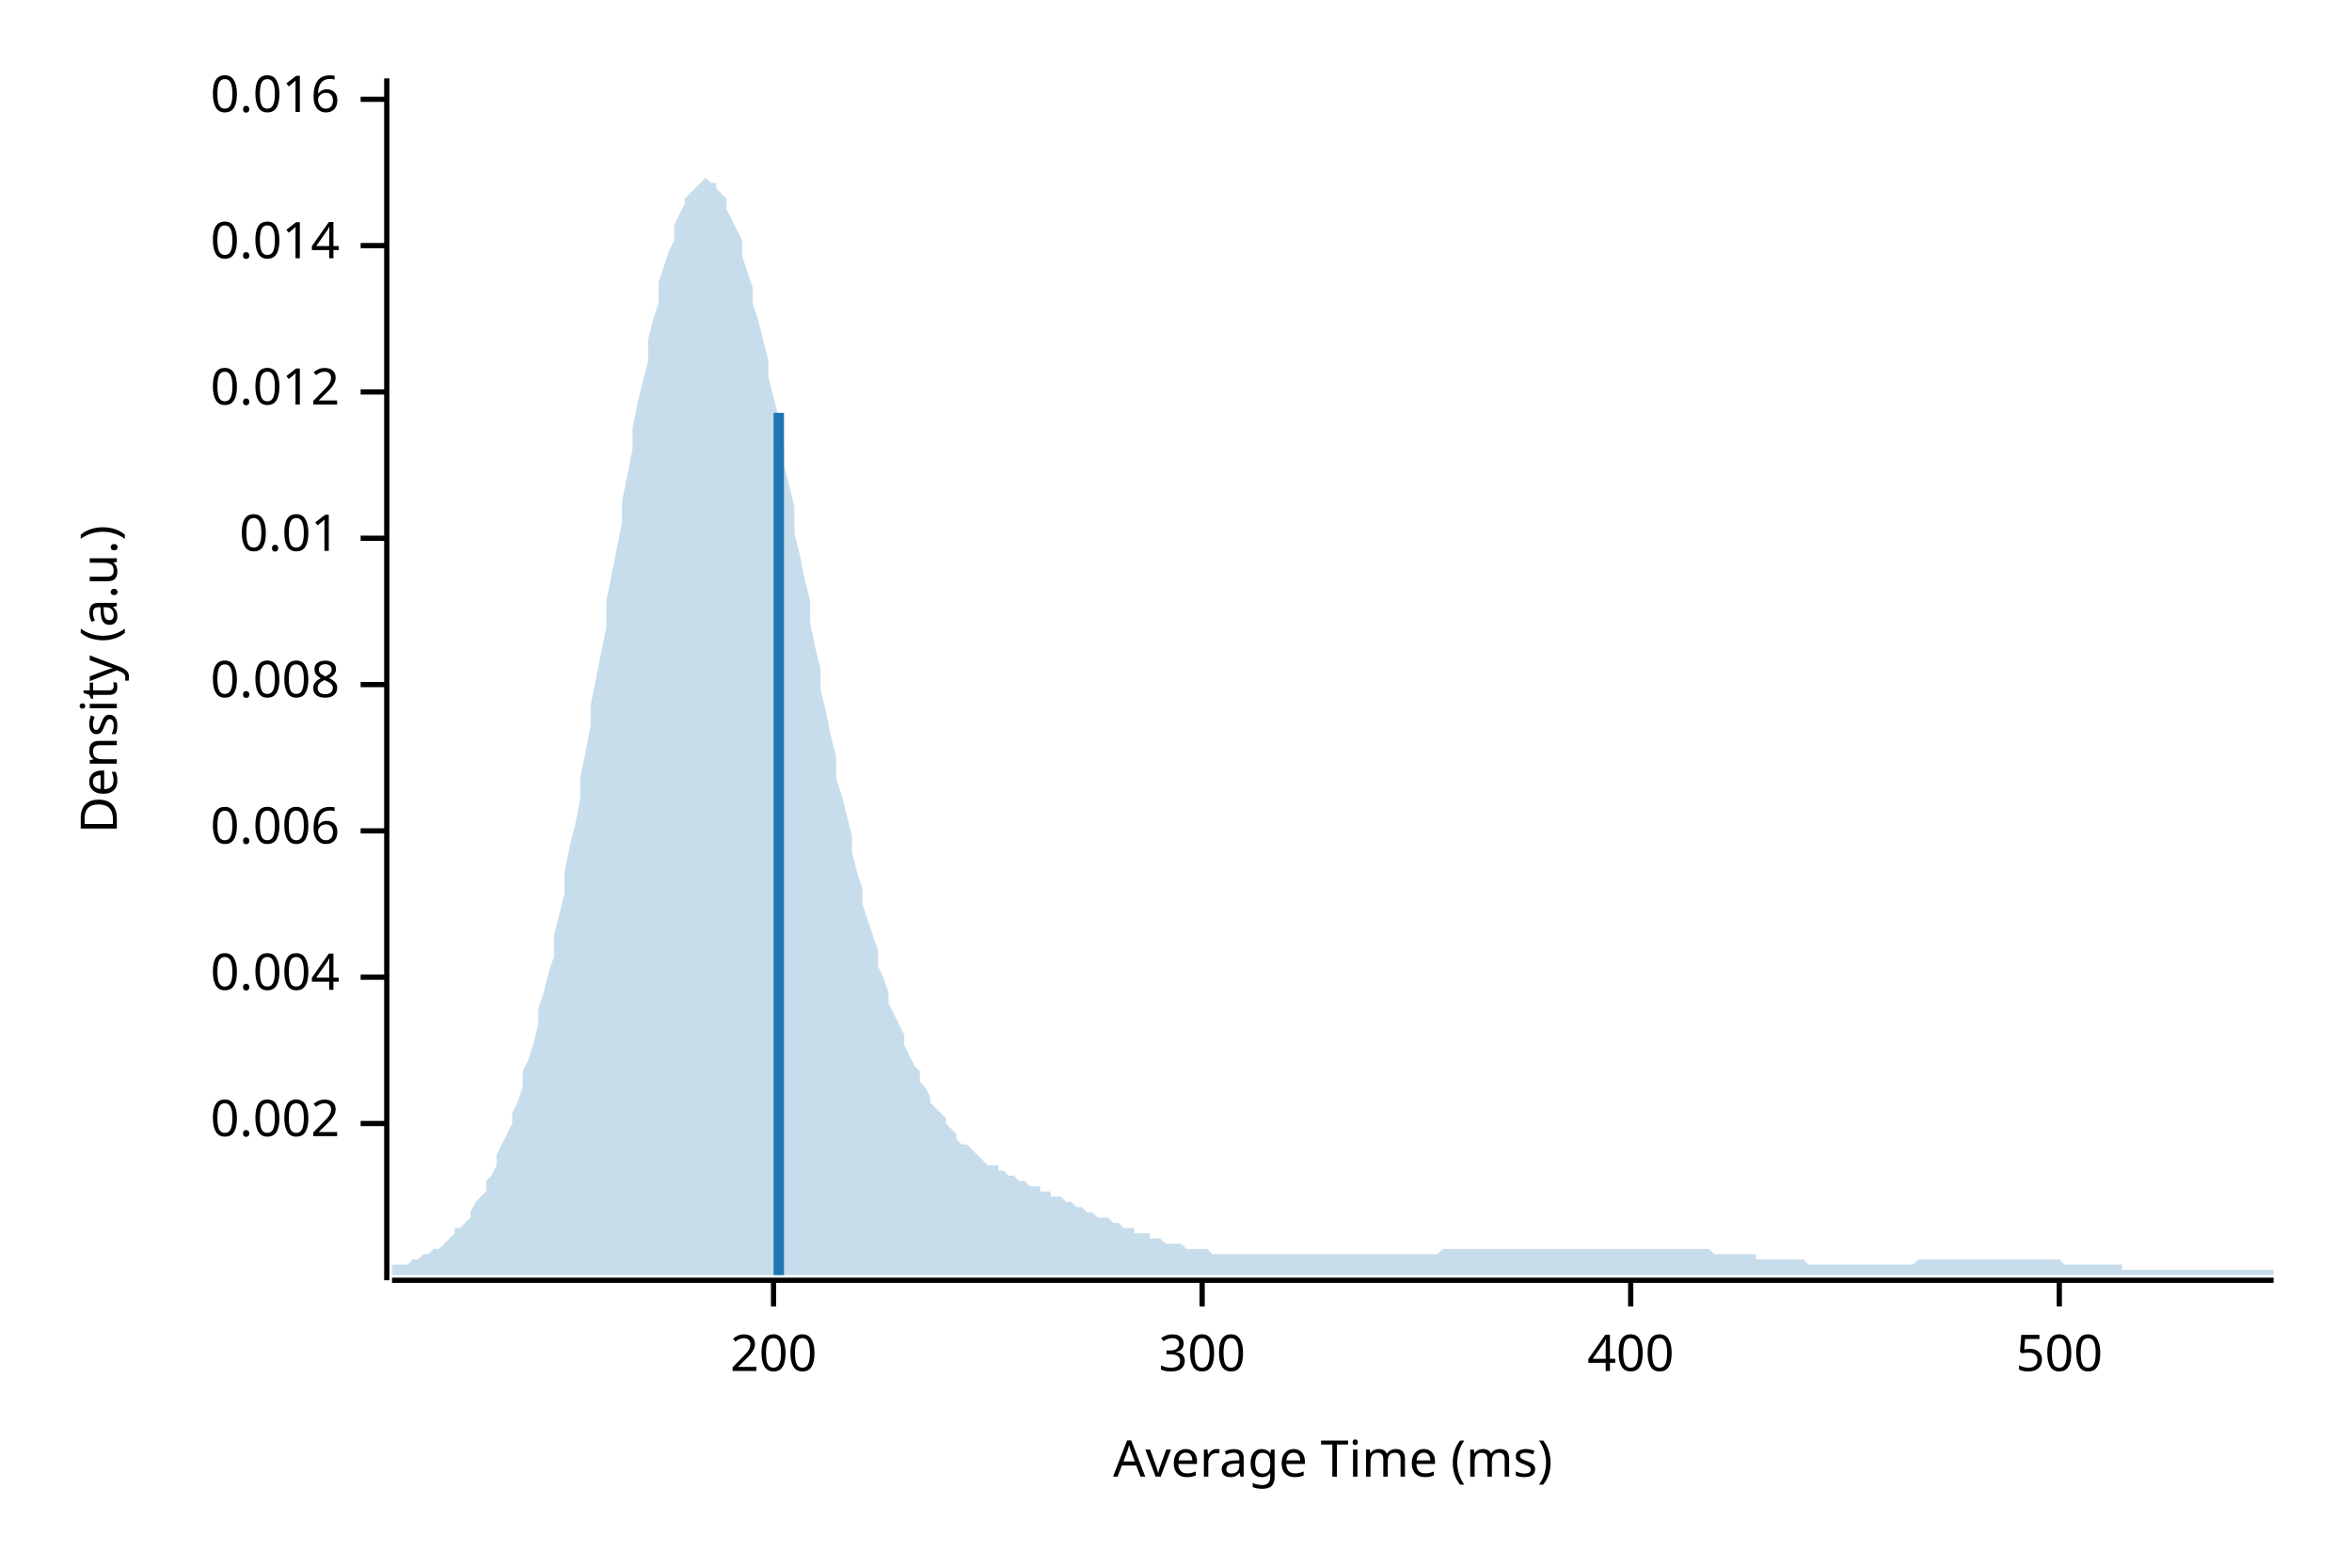
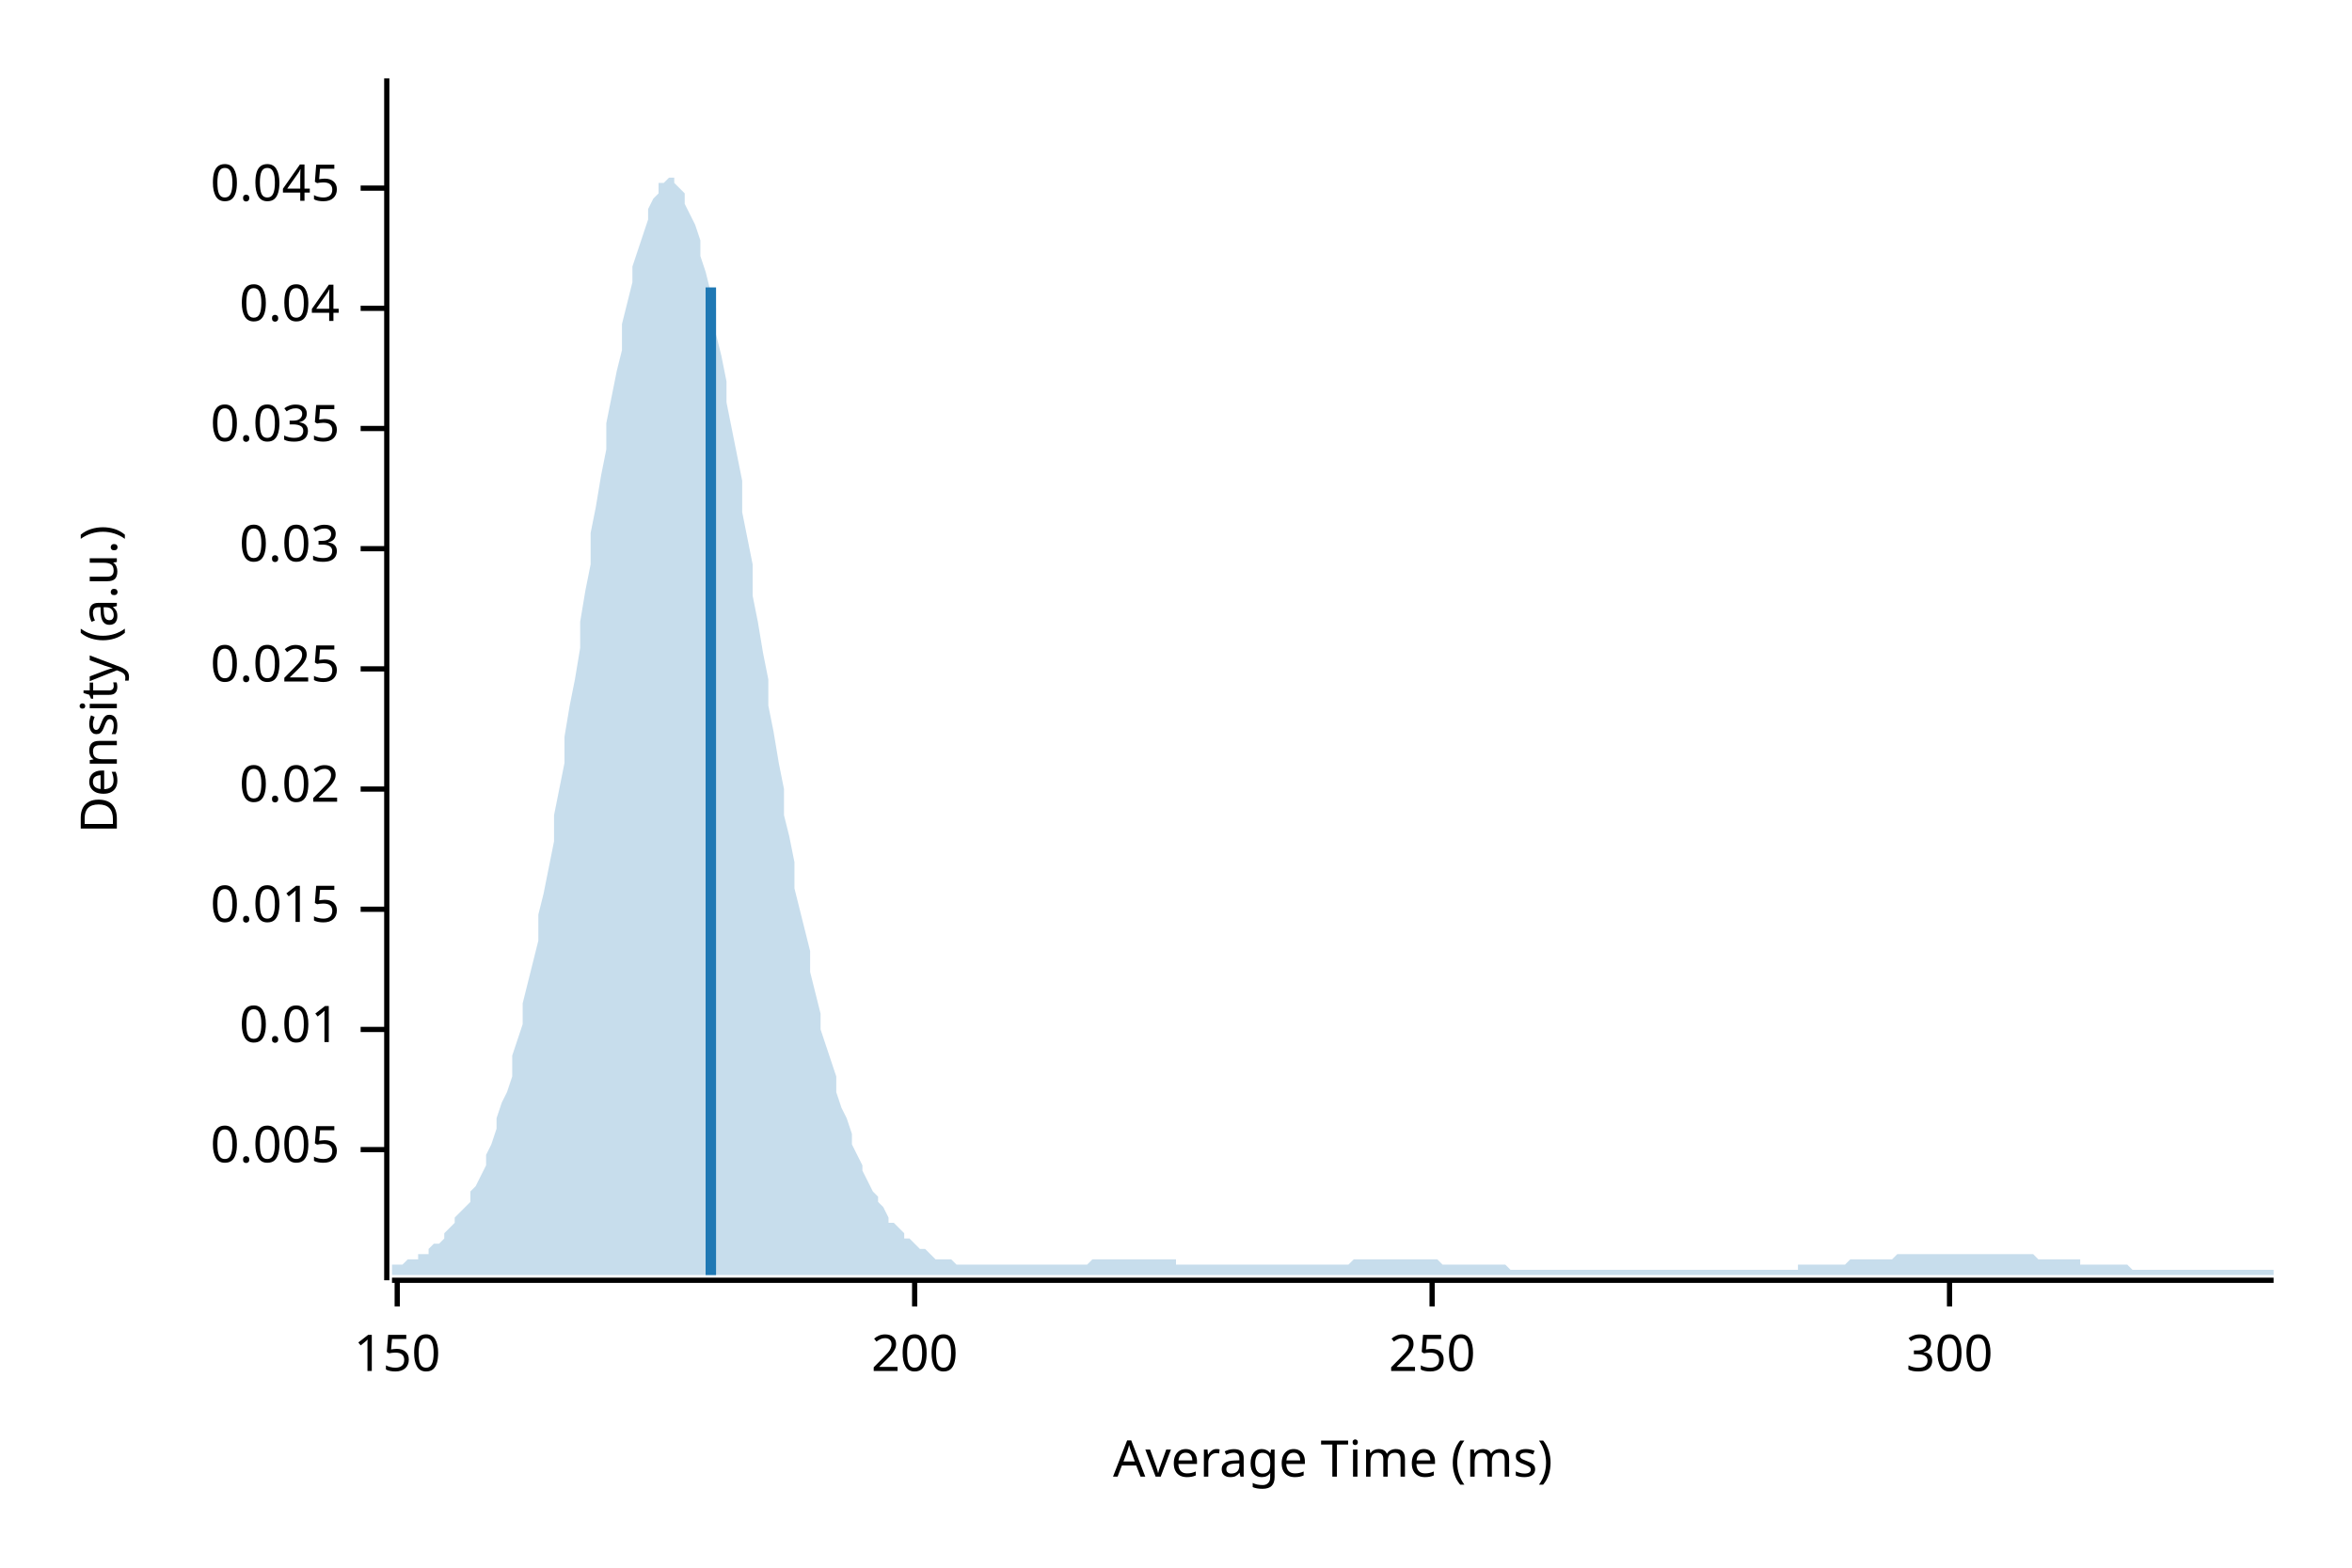
<svg xmlns="http://www.w3.org/2000/svg" width="450" height="300" viewBox="0 0 450 300">
  <text x="15" y="130" dy="0.76em" text-anchor="middle" font-family="sans-serif" font-size="9.677" opacity="1" fill="#000000" transform="rotate(270, 15, 130)">
Density (a.u.)
</text>
  <text x="255" y="285" dy="-0.5ex" text-anchor="middle" font-family="sans-serif" font-size="9.677" opacity="1" fill="#000000">
Average Time (ms)
</text>
  <polyline fill="none" opacity="1" stroke="#000000" stroke-width="1" points="74,15 74,245 " />
-   <text x="65" y="215" dy="0.5ex" text-anchor="end" font-family="sans-serif" font-size="9.677" opacity="1" fill="#000000">
- 0.002
+   <text x="65" y="220" dy="0.5ex" text-anchor="end" font-family="sans-serif" font-size="9.677" opacity="1" fill="#000000">
+ 0.005
</text>
-   <polyline fill="none" opacity="1" stroke="#000000" stroke-width="1" points="69,215 74,215 " />
-   <text x="65" y="187" dy="0.5ex" text-anchor="end" font-family="sans-serif" font-size="9.677" opacity="1" fill="#000000">
- 0.004
- </text>
-   <polyline fill="none" opacity="1" stroke="#000000" stroke-width="1" points="69,187 74,187 " />
-   <text x="65" y="159" dy="0.5ex" text-anchor="end" font-family="sans-serif" font-size="9.677" opacity="1" fill="#000000">
- 0.006
- </text>
-   <polyline fill="none" opacity="1" stroke="#000000" stroke-width="1" points="69,159 74,159 " />
-   <text x="65" y="131" dy="0.5ex" text-anchor="end" font-family="sans-serif" font-size="9.677" opacity="1" fill="#000000">
- 0.008
- </text>
-   <polyline fill="none" opacity="1" stroke="#000000" stroke-width="1" points="69,131 74,131 " />
-   <text x="65" y="103" dy="0.5ex" text-anchor="end" font-family="sans-serif" font-size="9.677" opacity="1" fill="#000000">
+   <polyline fill="none" opacity="1" stroke="#000000" stroke-width="1" points="69,220 74,220 " />
+   <text x="65" y="197" dy="0.5ex" text-anchor="end" font-family="sans-serif" font-size="9.677" opacity="1" fill="#000000">
0.01
</text>
-   <polyline fill="none" opacity="1" stroke="#000000" stroke-width="1" points="69,103 74,103 " />
-   <text x="65" y="75" dy="0.5ex" text-anchor="end" font-family="sans-serif" font-size="9.677" opacity="1" fill="#000000">
- 0.012
+   <polyline fill="none" opacity="1" stroke="#000000" stroke-width="1" points="69,197 74,197 " />
+   <text x="65" y="174" dy="0.5ex" text-anchor="end" font-family="sans-serif" font-size="9.677" opacity="1" fill="#000000">
+ 0.015
</text>
-   <polyline fill="none" opacity="1" stroke="#000000" stroke-width="1" points="69,75 74,75 " />
-   <text x="65" y="47" dy="0.5ex" text-anchor="end" font-family="sans-serif" font-size="9.677" opacity="1" fill="#000000">
- 0.014
+   <polyline fill="none" opacity="1" stroke="#000000" stroke-width="1" points="69,174 74,174 " />
+   <text x="65" y="151" dy="0.5ex" text-anchor="end" font-family="sans-serif" font-size="9.677" opacity="1" fill="#000000">
+ 0.02
</text>
-   <polyline fill="none" opacity="1" stroke="#000000" stroke-width="1" points="69,47 74,47 " />
-   <text x="65" y="19" dy="0.5ex" text-anchor="end" font-family="sans-serif" font-size="9.677" opacity="1" fill="#000000">
- 0.016
+   <polyline fill="none" opacity="1" stroke="#000000" stroke-width="1" points="69,151 74,151 " />
+   <text x="65" y="128" dy="0.5ex" text-anchor="end" font-family="sans-serif" font-size="9.677" opacity="1" fill="#000000">
+ 0.025
</text>
-   <polyline fill="none" opacity="1" stroke="#000000" stroke-width="1" points="69,19 74,19 " />
+   <polyline fill="none" opacity="1" stroke="#000000" stroke-width="1" points="69,128 74,128 " />
+   <text x="65" y="105" dy="0.5ex" text-anchor="end" font-family="sans-serif" font-size="9.677" opacity="1" fill="#000000">
+ 0.03
+ </text>
+   <polyline fill="none" opacity="1" stroke="#000000" stroke-width="1" points="69,105 74,105 " />
+   <text x="65" y="82" dy="0.5ex" text-anchor="end" font-family="sans-serif" font-size="9.677" opacity="1" fill="#000000">
+ 0.035
+ </text>
+   <polyline fill="none" opacity="1" stroke="#000000" stroke-width="1" points="69,82 74,82 " />
+   <text x="65" y="59" dy="0.5ex" text-anchor="end" font-family="sans-serif" font-size="9.677" opacity="1" fill="#000000">
+ 0.04
+ </text>
+   <polyline fill="none" opacity="1" stroke="#000000" stroke-width="1" points="69,59 74,59 " />
+   <text x="65" y="36" dy="0.5ex" text-anchor="end" font-family="sans-serif" font-size="9.677" opacity="1" fill="#000000">
+ 0.045
+ </text>
+   <polyline fill="none" opacity="1" stroke="#000000" stroke-width="1" points="69,36 74,36 " />
  <polyline fill="none" opacity="1" stroke="#000000" stroke-width="1" points="75,245 435,245 " />
-   <text x="148" y="255" dy="0.76em" text-anchor="middle" font-family="sans-serif" font-size="9.677" opacity="1" fill="#000000">
+   <text x="76" y="255" dy="0.76em" text-anchor="middle" font-family="sans-serif" font-size="9.677" opacity="1" fill="#000000">
+ 150
+ </text>
+   <polyline fill="none" opacity="1" stroke="#000000" stroke-width="1" points="76,245 76,250 " />
+   <text x="175" y="255" dy="0.76em" text-anchor="middle" font-family="sans-serif" font-size="9.677" opacity="1" fill="#000000">
200
</text>
-   <polyline fill="none" opacity="1" stroke="#000000" stroke-width="1" points="148,245 148,250 " />
-   <text x="230" y="255" dy="0.76em" text-anchor="middle" font-family="sans-serif" font-size="9.677" opacity="1" fill="#000000">
+   <polyline fill="none" opacity="1" stroke="#000000" stroke-width="1" points="175,245 175,250 " />
+   <text x="274" y="255" dy="0.76em" text-anchor="middle" font-family="sans-serif" font-size="9.677" opacity="1" fill="#000000">
+ 250
+ </text>
+   <polyline fill="none" opacity="1" stroke="#000000" stroke-width="1" points="274,245 274,250 " />
+   <text x="373" y="255" dy="0.76em" text-anchor="middle" font-family="sans-serif" font-size="9.677" opacity="1" fill="#000000">
300
</text>
-   <polyline fill="none" opacity="1" stroke="#000000" stroke-width="1" points="230,245 230,250 " />
-   <text x="312" y="255" dy="0.76em" text-anchor="middle" font-family="sans-serif" font-size="9.677" opacity="1" fill="#000000">
- 400
- </text>
-   <polyline fill="none" opacity="1" stroke="#000000" stroke-width="1" points="312,245 312,250 " />
-   <text x="394" y="255" dy="0.76em" text-anchor="middle" font-family="sans-serif" font-size="9.677" opacity="1" fill="#000000">
- 500
- </text>
-   <polyline fill="none" opacity="1" stroke="#000000" stroke-width="1" points="394,245 394,250 " />
-   <polygon opacity="0.25" fill="#1F78B4" points="75,243 75,242 76,242 77,242 77,242 78,242 79,241 80,241 80,241 81,240 82,240 82,240 83,239 84,239 85,238 85,238 86,237 87,236 87,235 88,235 89,234 90,233 90,232 91,230 92,229 93,228 93,226 94,225 95,223 95,221 96,219 97,217 98,215 98,213 99,211 100,208 100,205 101,203 102,200 103,196 103,193 104,190 105,186 106,183 106,179 107,175 108,171 108,167 109,162 110,158 111,153 111,149 112,144 113,139 113,135 114,130 115,125 116,120 116,115 117,110 118,105 119,100 119,96 120,91 121,86 121,82 122,77 123,73 124,69 124,65 125,61 126,58 126,54 127,51 128,48 129,46 129,43 130,41 131,39 131,38 132,37 133,36 134,35 134,35 135,34 136,35 137,35 137,36 138,37 139,38 139,40 140,42 141,44 142,46 142,49 143,52 144,55 144,58 145,61 146,65 147,69 147,72 148,76 149,80 150,85 150,89 151,93 152,97 152,102 153,106 154,111 155,115 155,119 156,124 157,128 157,132 158,136 159,141 160,145 160,149 161,152 162,156 163,160 163,163 164,167 165,170 165,173 166,176 167,179 168,182 168,185 169,187 170,190 170,192 171,194 172,196 173,198 173,200 174,202 175,204 176,205 176,207 177,208 178,210 178,211 179,212 180,213 181,214 181,215 182,216 183,217 183,218 184,219 185,219 186,220 186,220 187,221 188,222 188,222 189,223 190,223 191,223 191,224 192,224 193,225 194,225 194,225 195,226 196,226 196,226 197,227 198,227 199,227 199,228 200,228 201,228 201,229 202,229 203,229 204,230 204,230 205,230 206,231 207,231 207,231 208,232 209,232 209,232 210,233 211,233 212,233 212,233 213,234 214,234 214,234 215,235 216,235 217,235 217,236 218,236 219,236 220,236 220,237 221,237 222,237 222,237 223,238 224,238 225,238 225,238 226,238 227,239 227,239 228,239 229,239 230,239 230,239 231,239 232,240 232,240 233,240 234,240 235,240 235,240 236,240 237,240 238,240 238,240 239,240 240,240 240,240 241,240 242,240 243,240 243,240 244,240 245,240 245,240 246,240 247,240 248,240 248,240 249,240 250,240 251,240 251,240 252,240 253,240 253,240 254,240 255,240 256,240 256,240 257,240 258,240 258,240 259,240 260,240 261,240 261,240 262,240 263,240 264,240 264,240 265,240 266,240 266,240 267,240 268,240 269,240 269,240 270,240 271,240 271,240 272,240 273,240 274,240 274,240 275,240 276,239 277,239 277,239 278,239 279,239 279,239 280,239 281,239 282,239 282,239 283,239 284,239 284,239 285,239 286,239 287,239 287,239 288,239 289,239 289,239 290,239 291,239 292,239 292,239 293,239 294,239 295,239 295,239 296,239 297,239 297,239 298,239 299,239 300,239 300,239 301,239 302,239 302,239 303,239 304,239 305,239 305,239 306,239 307,239 308,239 308,239 309,239 310,239 310,239 311,239 312,239 313,239 313,239 314,239 315,239 315,239 316,239 317,239 318,239 318,239 319,239 320,239 321,239 321,239 322,239 323,239 323,239 324,239 325,239 326,239 326,239 327,239 328,240 328,240 329,240 330,240 331,240 331,240 332,240 333,240 333,240 334,240 335,240 336,240 336,241 337,241 338,241 339,241 339,241 340,241 341,241 341,241 342,241 343,241 344,241 344,241 345,241 346,242 346,242 347,242 348,242 349,242 349,242 350,242 351,242 352,242 352,242 353,242 354,242 354,242 355,242 356,242 357,242 357,242 358,242 359,242 359,242 360,242 361,242 362,242 362,242 363,242 364,242 365,242 365,242 366,242 367,241 367,241 368,241 369,241 370,241 370,241 371,241 372,241 372,241 373,241 374,241 375,241 375,241 376,241 377,241 378,241 378,241 379,241 380,241 380,241 381,241 382,241 383,241 383,241 384,241 385,241 385,241 386,241 387,241 388,241 388,241 389,241 390,241 390,241 391,241 392,241 393,241 393,241 394,241 395,242 396,242 396,242 397,242 398,242 398,242 399,242 400,242 401,242 401,242 402,242 403,242 403,242 404,242 405,242 406,242 406,243 407,243 408,243 409,243 409,243 410,243 411,243 411,243 412,243 413,243 414,243 414,243 415,243 416,243 416,243 417,243 418,243 419,243 419,243 420,243 421,243 422,243 422,243 423,243 424,243 424,243 425,243 426,243 427,243 427,243 428,243 429,243 429,243 430,243 431,243 432,243 432,243 433,243 434,243 435,243 435,244 75,244 " />
-   <polyline fill="none" opacity="1" stroke="#1F78B4" stroke-width="2" points="149,244 149,79 " />
+   <polyline fill="none" opacity="1" stroke="#000000" stroke-width="1" points="373,245 373,250 " />
+   <polygon opacity="0.25" fill="#1F78B4" points="75,242 75,242 76,242 77,242 77,242 78,241 79,241 80,241 80,240 81,240 82,240 82,239 83,238 84,238 85,237 85,236 86,235 87,234 87,233 88,232 89,231 90,230 90,228 91,227 92,225 93,223 93,221 94,219 95,216 95,214 96,211 97,209 98,206 98,202 99,199 100,196 100,192 101,188 102,184 103,180 103,175 104,171 105,166 106,161 106,156 107,151 108,146 108,141 109,135 110,130 111,124 111,119 112,113 113,108 113,102 114,97 115,91 116,86 116,81 117,76 118,71 119,67 119,62 120,58 121,54 121,51 122,48 123,45 124,42 124,40 125,38 126,37 126,35 127,35 128,34 129,34 129,35 130,36 131,37 131,39 132,41 133,43 134,46 134,49 135,52 136,56 137,59 137,64 138,68 139,73 139,77 140,82 141,87 142,92 142,98 143,103 144,108 144,114 145,119 146,125 147,130 147,135 148,140 149,146 150,151 150,156 151,160 152,165 152,170 153,174 154,178 155,182 155,186 156,190 157,194 157,197 158,200 159,203 160,206 160,209 161,212 162,214 163,217 163,219 164,221 165,223 165,224 166,226 167,228 168,229 168,230 169,231 170,233 170,234 171,234 172,235 173,236 173,237 174,237 175,238 176,239 176,239 177,239 178,240 178,240 179,241 180,241 181,241 181,241 182,241 183,242 183,242 184,242 185,242 186,242 186,242 187,242 188,242 188,242 189,242 190,242 191,242 191,242 192,242 193,242 194,242 194,242 195,242 196,242 196,242 197,242 198,242 199,242 199,242 200,242 201,242 201,242 202,242 203,242 204,242 204,242 205,242 206,242 207,242 207,242 208,242 209,241 209,241 210,241 211,241 212,241 212,241 213,241 214,241 214,241 215,241 216,241 217,241 217,241 218,241 219,241 220,241 220,241 221,241 222,241 222,241 223,241 224,241 225,241 225,242 226,242 227,242 227,242 228,242 229,242 230,242 230,242 231,242 232,242 232,242 233,242 234,242 235,242 235,242 236,242 237,242 238,242 238,242 239,242 240,242 240,242 241,242 242,242 243,242 243,242 244,242 245,242 245,242 246,242 247,242 248,242 248,242 249,242 250,242 251,242 251,242 252,242 253,242 253,242 254,242 255,242 256,242 256,242 257,242 258,242 258,242 259,241 260,241 261,241 261,241 262,241 263,241 264,241 264,241 265,241 266,241 266,241 267,241 268,241 269,241 269,241 270,241 271,241 271,241 272,241 273,241 274,241 274,241 275,241 276,242 277,242 277,242 278,242 279,242 279,242 280,242 281,242 282,242 282,242 283,242 284,242 284,242 285,242 286,242 287,242 287,242 288,242 289,243 289,243 290,243 291,243 292,243 292,243 293,243 294,243 295,243 295,243 296,243 297,243 297,243 298,243 299,243 300,243 300,243 301,243 302,243 302,243 303,243 304,243 305,243 305,243 306,243 307,243 308,243 308,243 309,243 310,243 310,243 311,243 312,243 313,243 313,243 314,243 315,243 315,243 316,243 317,243 318,243 318,243 319,243 320,243 321,243 321,243 322,243 323,243 323,243 324,243 325,243 326,243 326,243 327,243 328,243 328,243 329,243 330,243 331,243 331,243 332,243 333,243 333,243 334,243 335,243 336,243 336,243 337,243 338,243 339,243 339,243 340,243 341,243 341,243 342,243 343,243 344,243 344,242 345,242 346,242 346,242 347,242 348,242 349,242 349,242 350,242 351,242 352,242 352,242 353,242 354,241 354,241 355,241 356,241 357,241 357,241 358,241 359,241 359,241 360,241 361,241 362,241 362,241 363,240 364,240 365,240 365,240 366,240 367,240 367,240 368,240 369,240 370,240 370,240 371,240 372,240 372,240 373,240 374,240 375,240 375,240 376,240 377,240 378,240 378,240 379,240 380,240 380,240 381,240 382,240 383,240 383,240 384,240 385,240 385,240 386,240 387,240 388,240 388,240 389,240 390,241 390,241 391,241 392,241 393,241 393,241 394,241 395,241 396,241 396,241 397,241 398,241 398,242 399,242 400,242 401,242 401,242 402,242 403,242 403,242 404,242 405,242 406,242 406,242 407,242 408,243 409,243 409,243 410,243 411,243 411,243 412,243 413,243 414,243 414,243 415,243 416,243 416,243 417,243 418,243 419,243 419,243 420,243 421,243 422,243 422,243 423,243 424,243 424,243 425,243 426,243 427,243 427,243 428,243 429,243 429,243 430,243 431,243 432,243 432,243 433,243 434,243 435,243 435,244 75,244 " />
+   <polyline fill="none" opacity="1" stroke="#1F78B4" stroke-width="2" points="136,244 136,55 " />
</svg>
